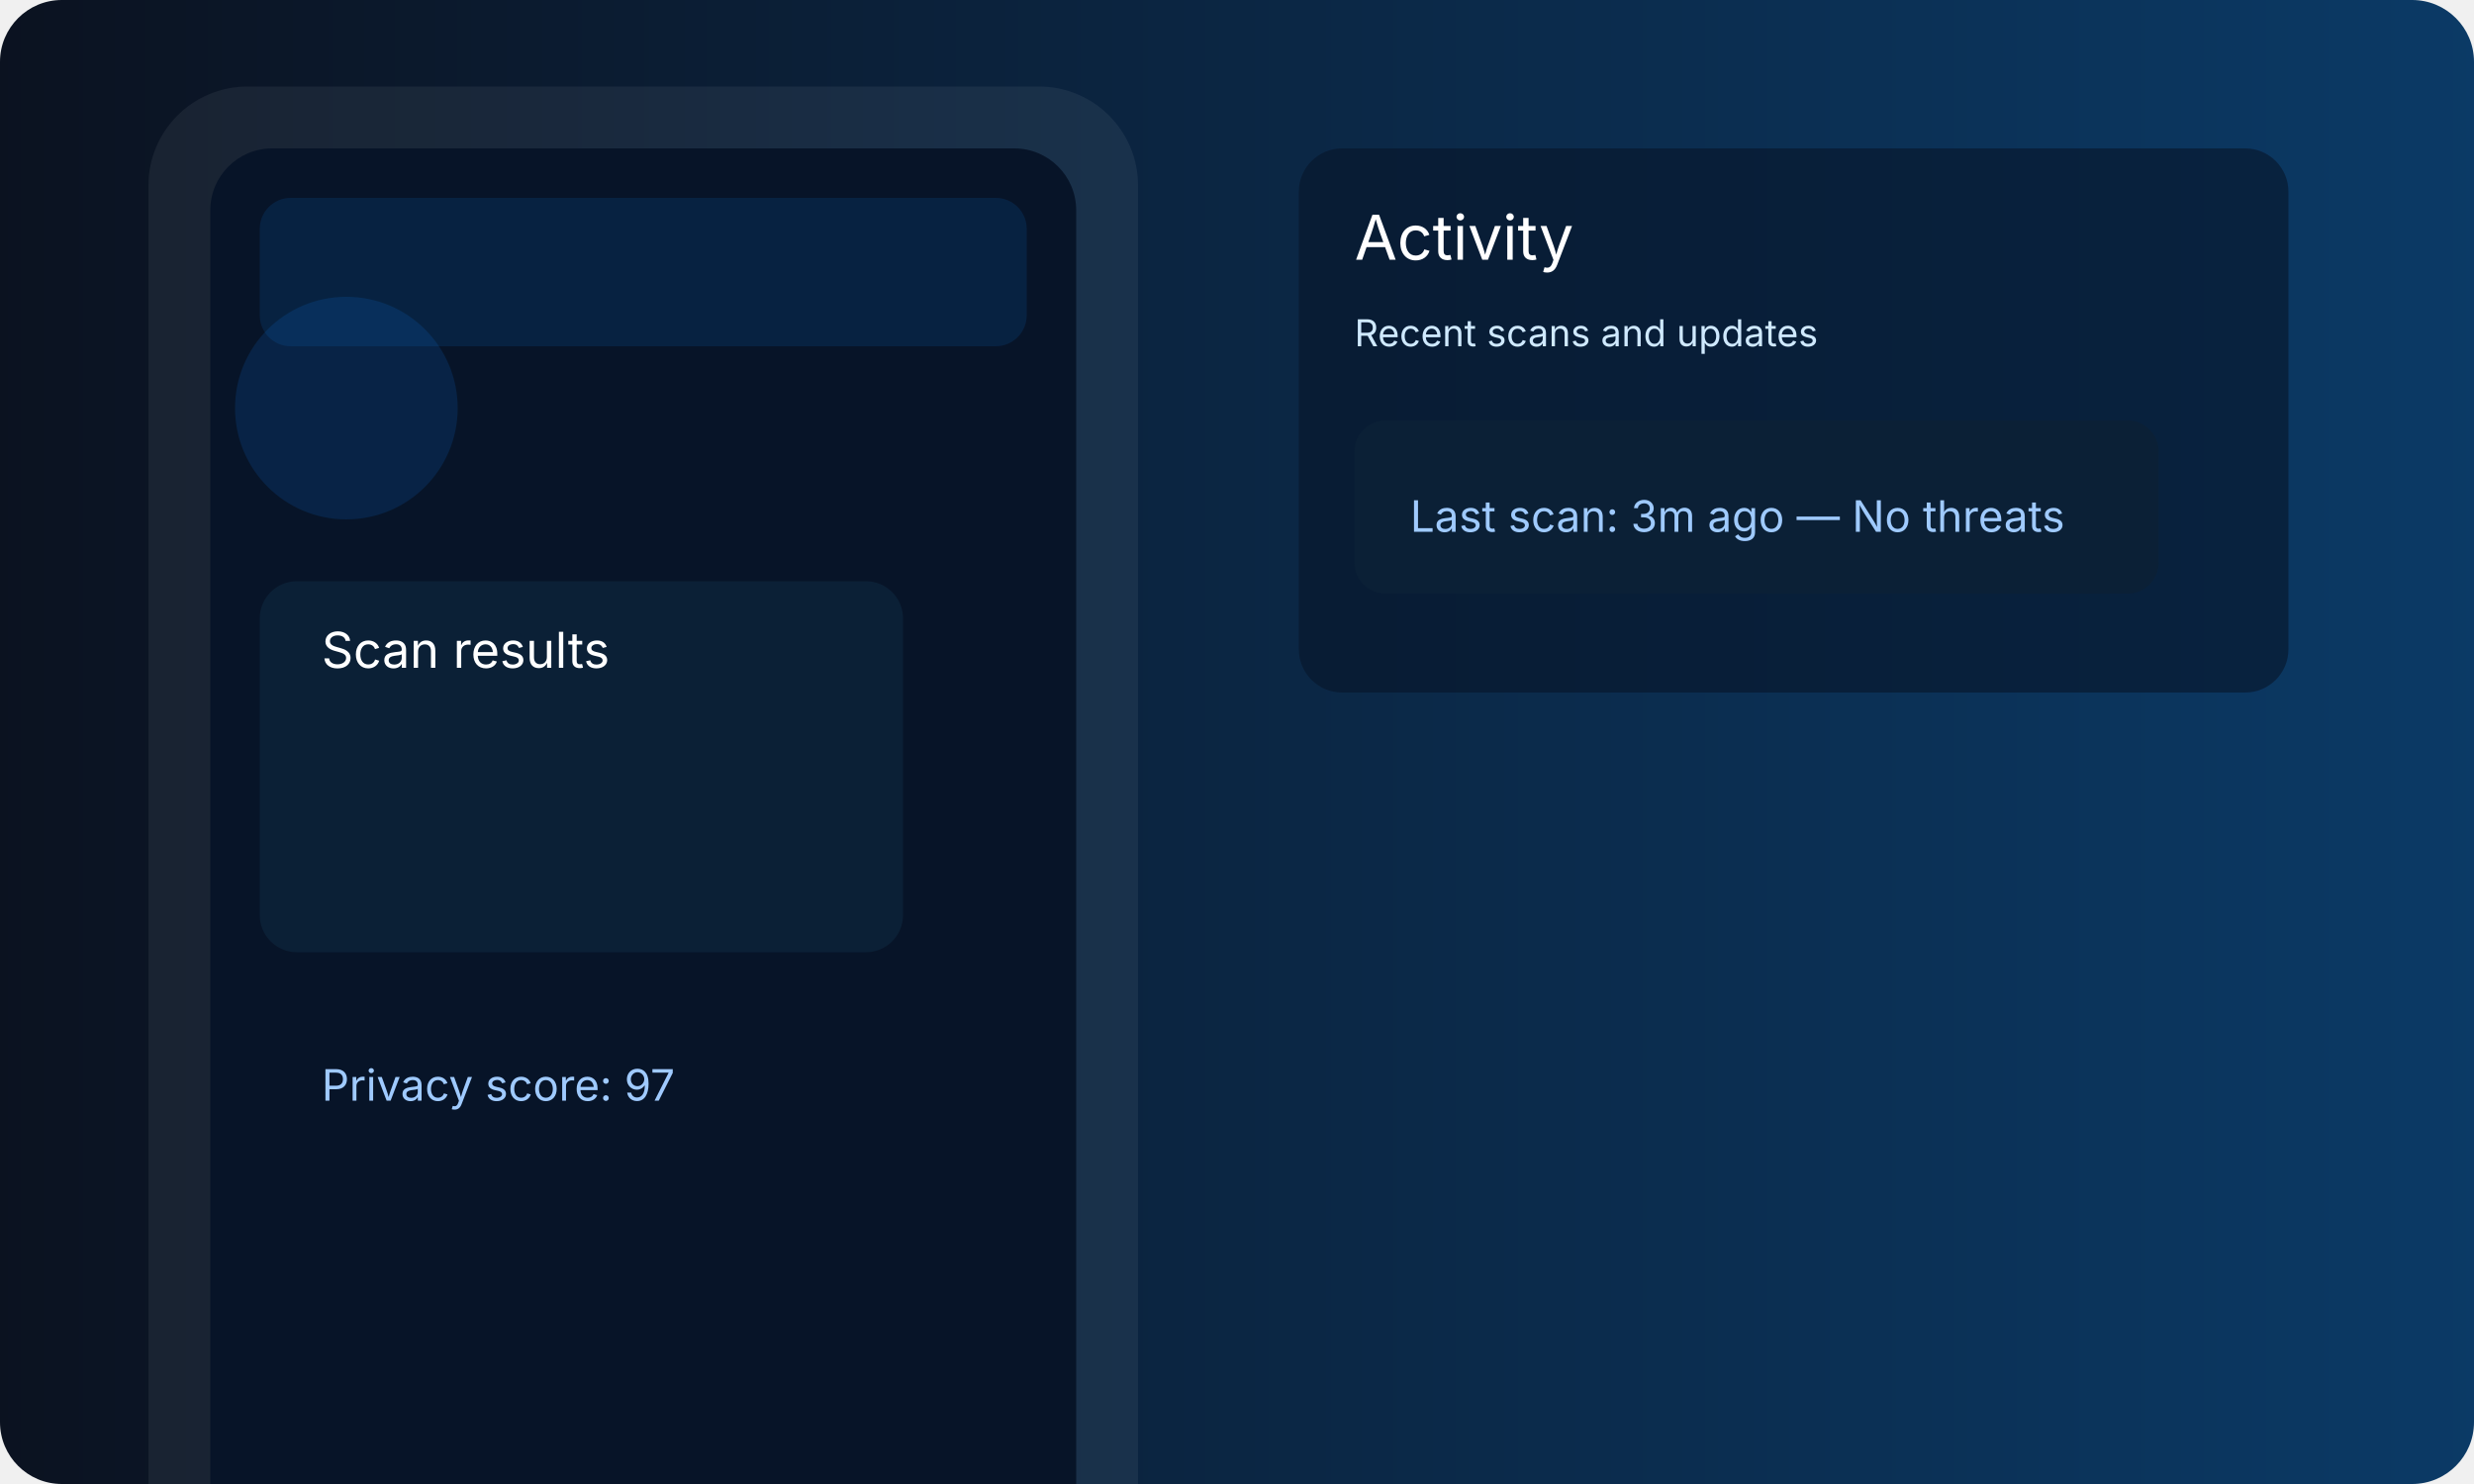
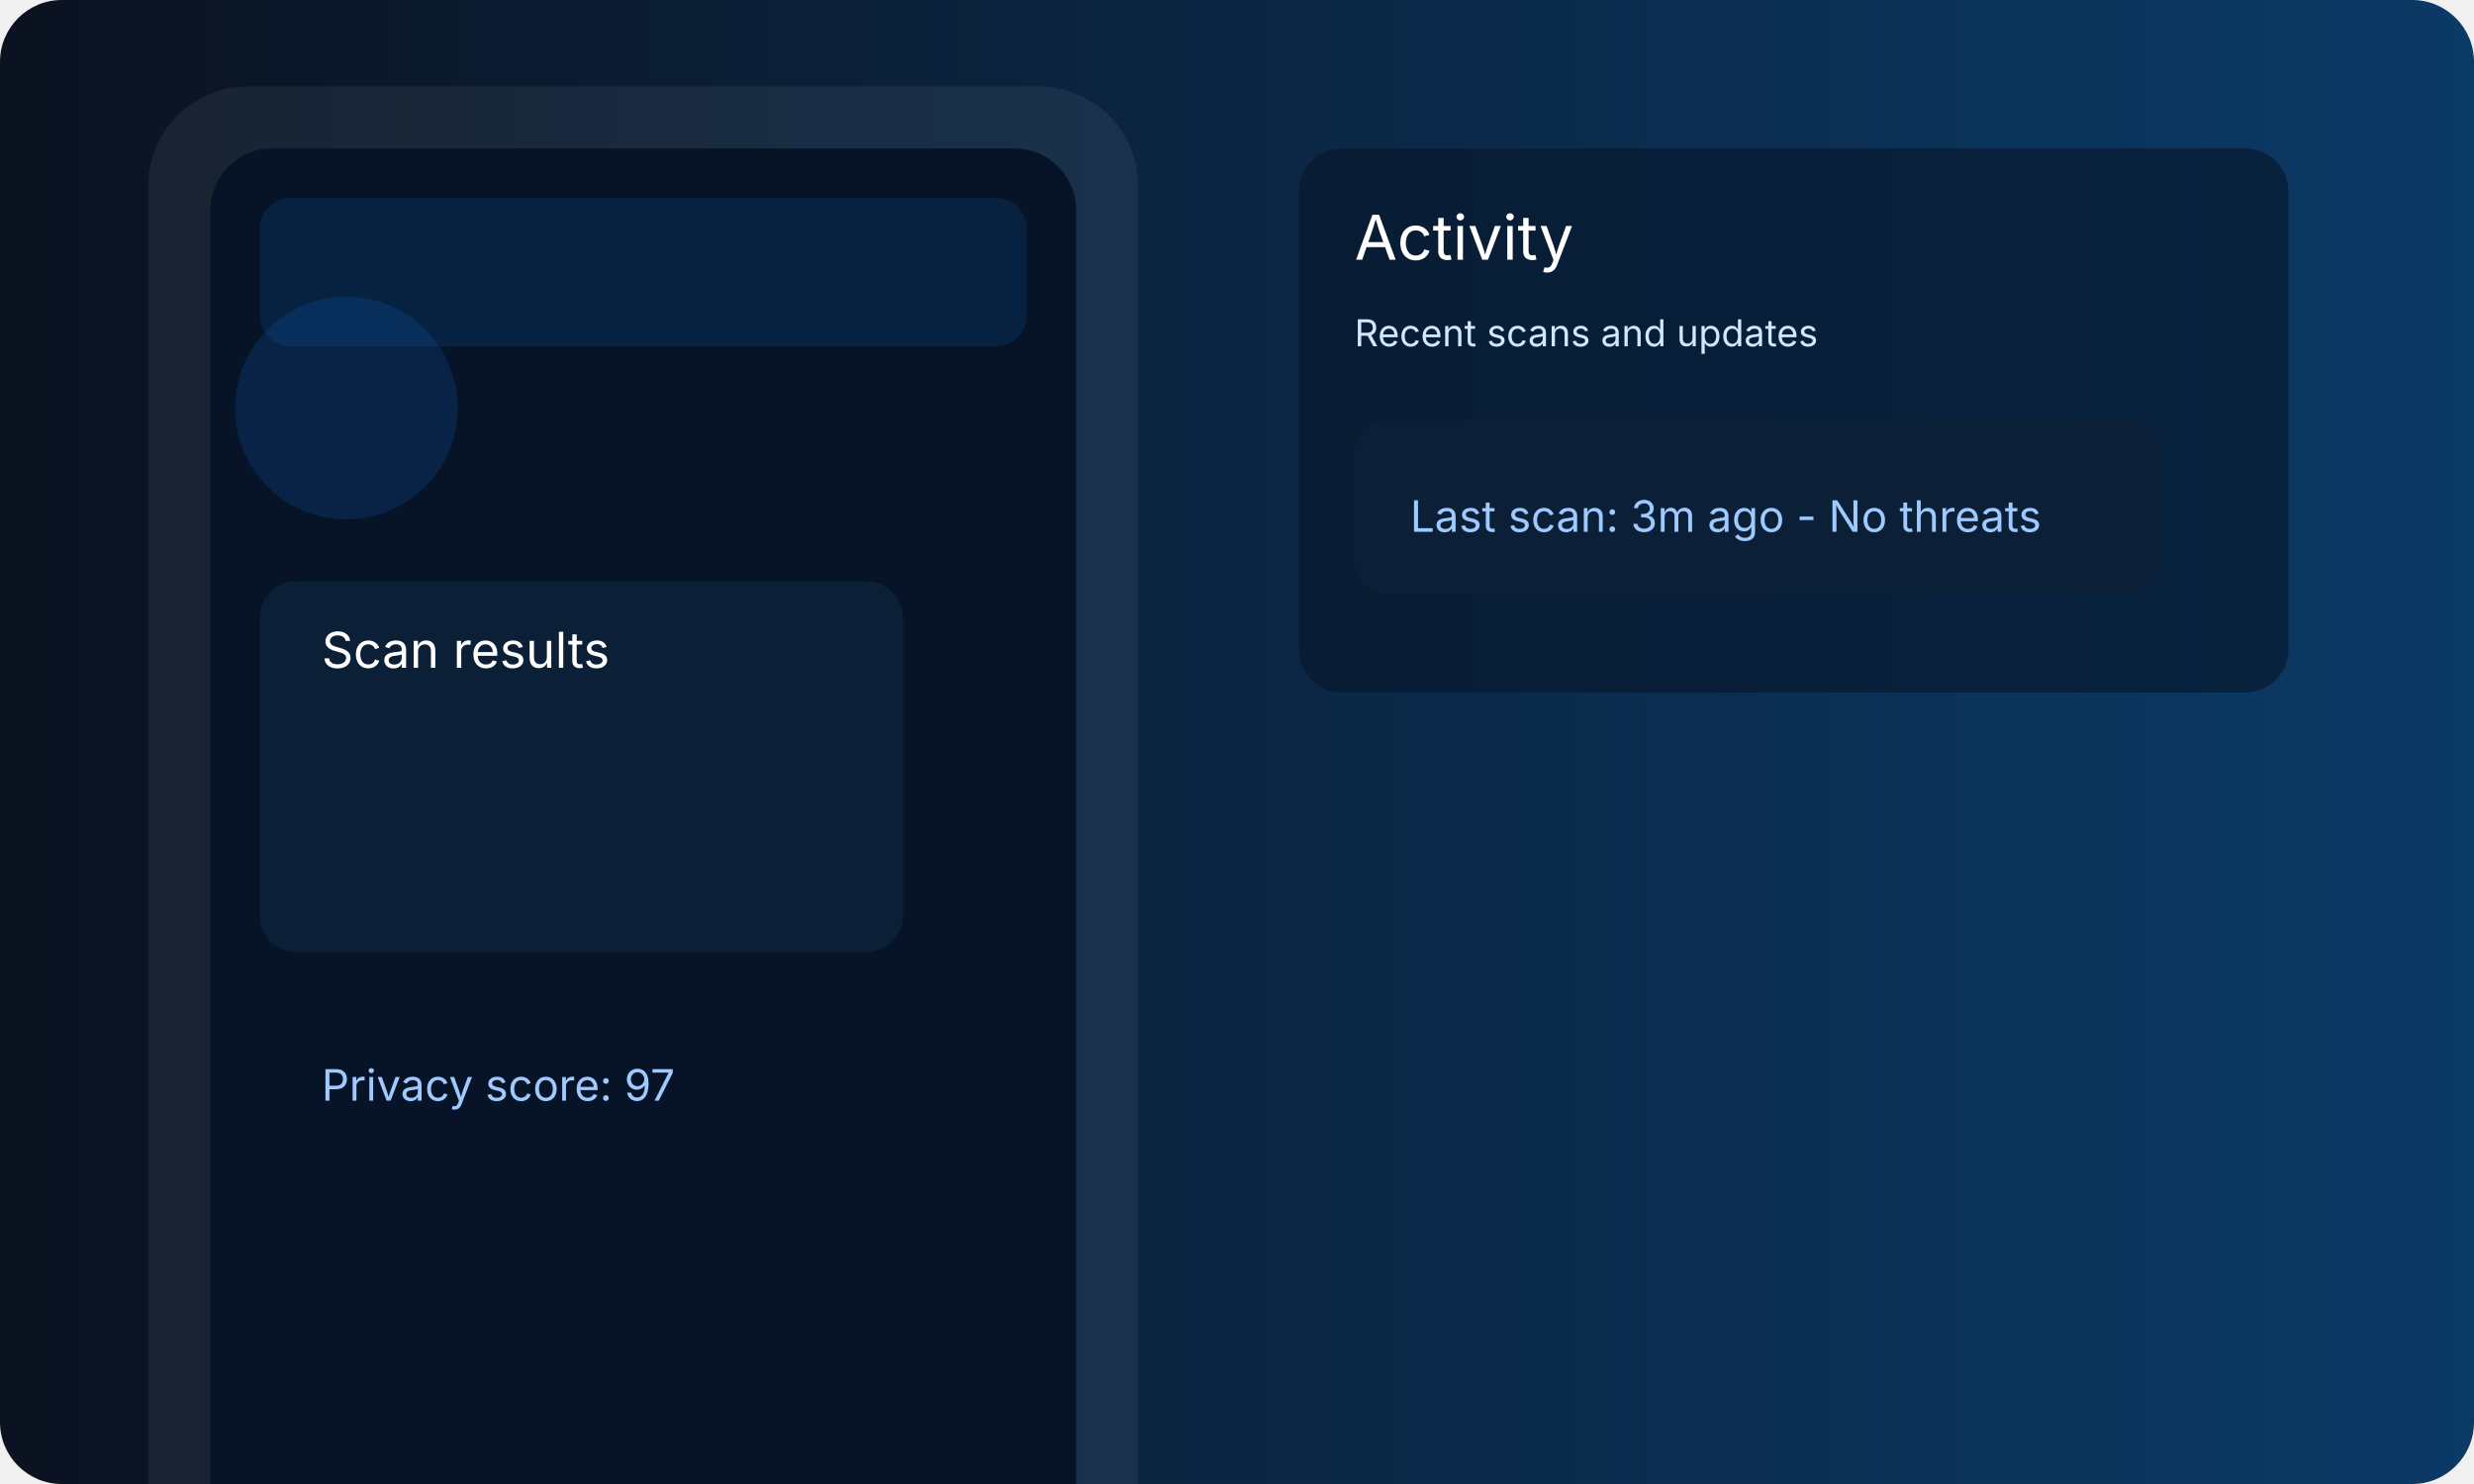
<svg xmlns="http://www.w3.org/2000/svg" width="800" height="480" viewBox="0 0 800 480">
  <defs>
    <linearGradient id="bg" x1="0" x2="1">
      <stop offset="0" stop-color="#0b1220" />
      <stop offset="1" stop-color="#0b3a66" />
    </linearGradient>
  </defs>
  <rect width="100%" height="100%" fill="url(#bg)" rx="20" />
  <g transform="translate(48,28)">
    <rect x="0" y="0" width="320" height="640" rx="32" fill="#fff" opacity="0.06" />
    <rect x="20" y="20" width="280" height="600" rx="20" fill="#071428" />
    <rect x="36" y="36" width="248" height="48" rx="10" fill="#0b84ff" opacity="0.12" />
    <circle cx="64" cy="104" r="36" fill="#0b84ff" opacity="0.14" />
    <rect x="36" y="160" width="208" height="120" rx="12" fill="#0b2036" />
    <text x="56" y="188" font-family="Inter" font-size="16" fill="#fff">Scan results</text>
    <rect x="36" y="296" width="208" height="80" rx="12" fill="#071428" />
    <text x="56" y="328" font-family="Inter" font-size="14" fill="#9fcaff">Privacy score: 97</text>
  </g>
  <g transform="translate(420,48)">
    <rect x="0" y="0" width="320" height="176" rx="14" fill="#071428" opacity="0.6" />
    <text x="18" y="36" font-family="Inter" font-size="20" fill="#fff">Activity</text>
    <text x="18" y="64" font-family="Inter" font-size="12" fill="#cfe9ff">Recent scans and updates</text>
    <rect x="18" y="88" width="260" height="56" rx="10" fill="#0b2036" />
-     <text x="36" y="124" font-family="Inter" font-size="14" fill="#9fcaff">Last scan: 3m ago — No threats</text>
+     <text x="36" y="124" font-family="Inter" font-size="14" fill="#9fcaff">Last scan: 3m ago - No threats</text>
  </g>
</svg>
